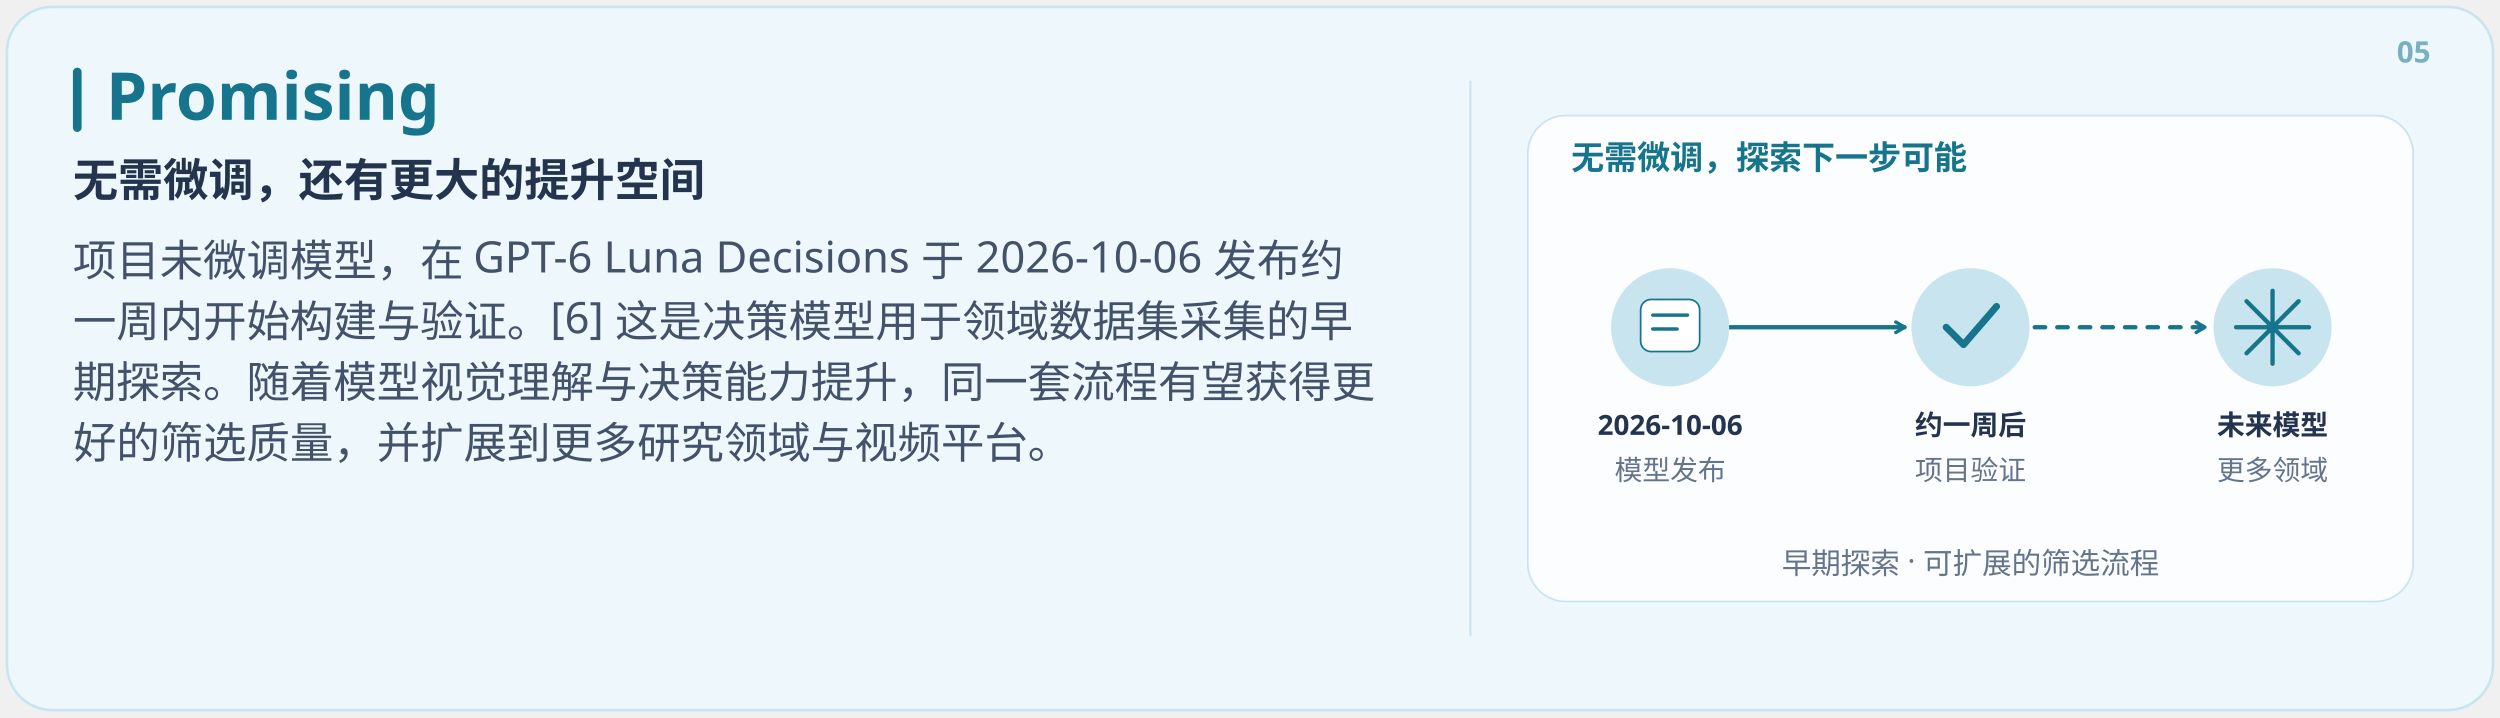
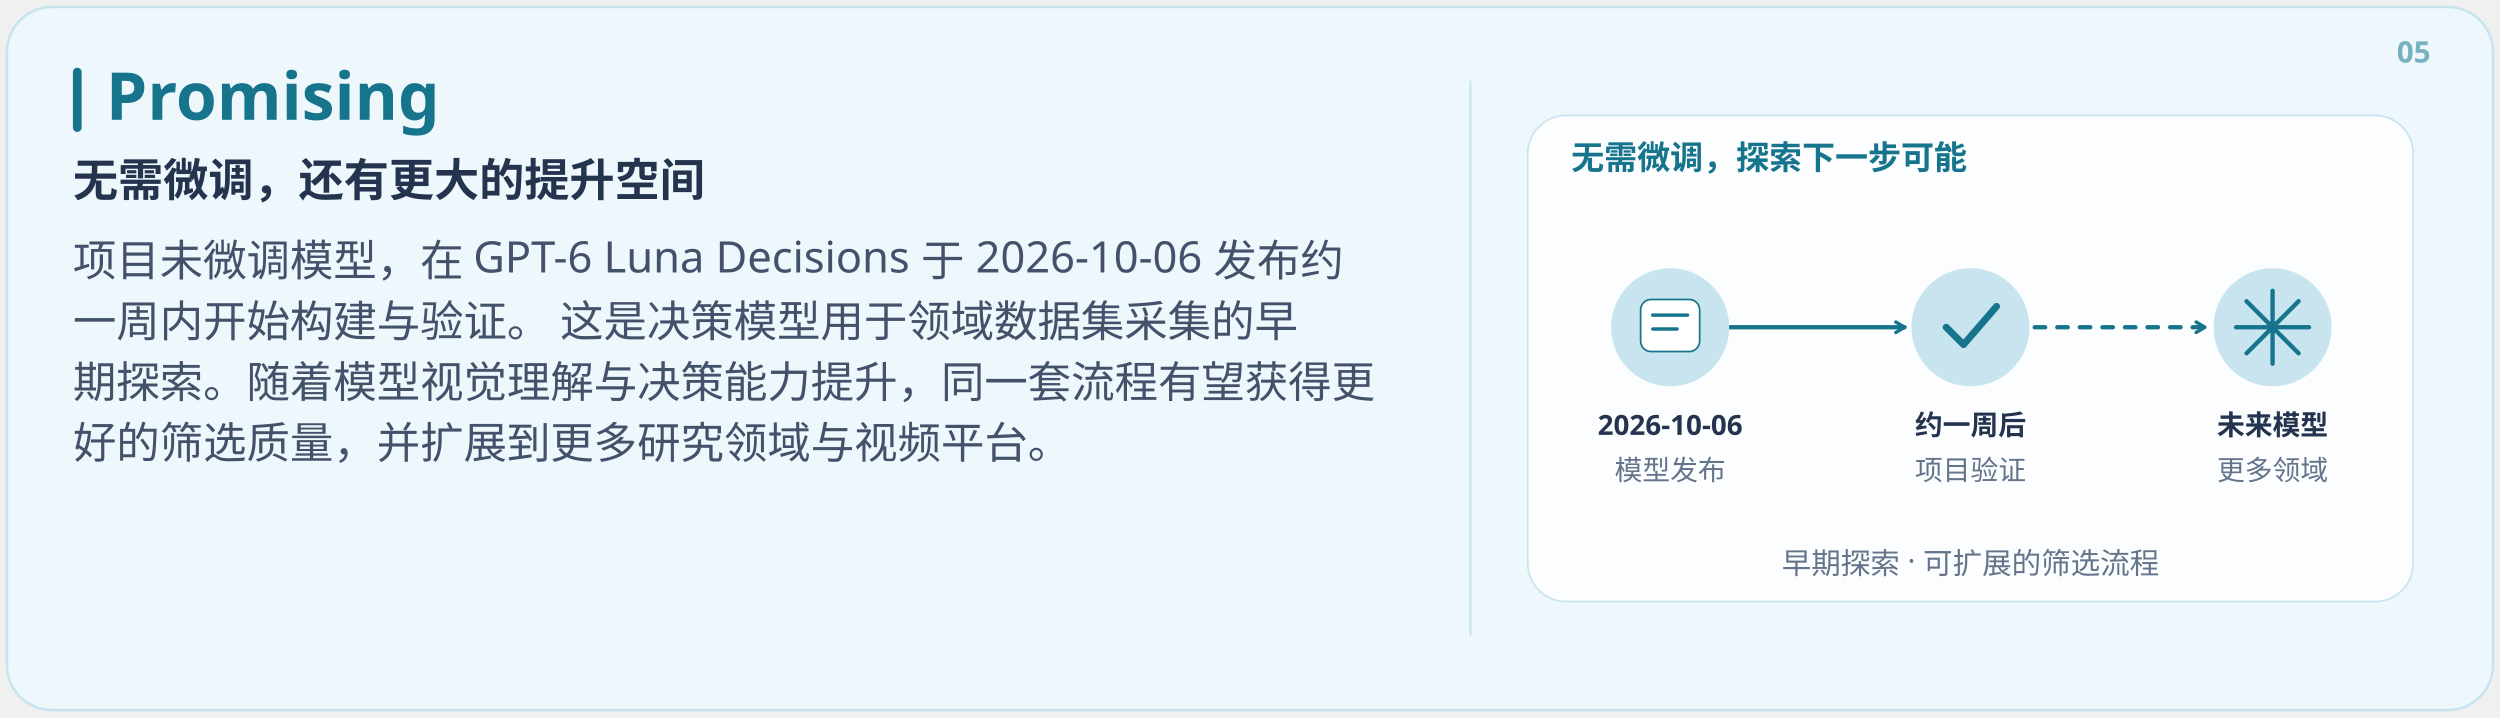
<svg xmlns="http://www.w3.org/2000/svg" width="1440" height="413" viewBox="0 0 1440 413" role="img" aria-labelledby="title description">
  <defs>
    <marker id="arrow" markerWidth="8" markerHeight="8" refX="6" refY="4" orient="auto-start-reverse" markerUnits="userSpaceOnUse">
      <path d="M1 1L6 4L1 7" fill="none" stroke="context-stroke" stroke-width="2" stroke-linecap="round" stroke-linejoin="round" />
    </marker>
  </defs>
  <g font-family="Segoe UI, Microsoft YaHei, sans-serif">
    <g class="contribution" data-kind="Promising" transform="translate(4,4)">
      <rect x="0" y="0" width="1432" height="405" rx="26" fill="#eef8fc" stroke="#c8e4ef" stroke-width="1.5" />
      <g class="copy">
        <rect x="38" y="35" width="5" height="37" rx="2.5" fill="#16748c" stroke="none" />
        <text x="57" y="65" font-size="38" fill="#16748c" font-weight="700">Promising</text>
        <text x="38" y="109" font-size="26" fill="#24344e" font-weight="600">无需微调，还有更大的提升空间</text>
        <text x="38" y="155" font-size="25" fill="#43516a">项目未微调模型，在 GPT-6 Luna Decisions 于 2026-10-06 发布约</text>
-         <text x="38" y="190" font-size="25" fill="#43516a">一周内开始构建与验证。[6] 这是决策模型用于领域数据集采集的早</text>
+         <text x="38" y="190" font-size="25" fill="#43516a">一周内开始构建与验证。 这是决策模型用于领域数据集采集的早</text>
        <text x="38" y="225" font-size="25" fill="#43516a">期探索。随着模型视觉理解与决策能力提升，同一套流程有望获得更</text>
        <text x="38" y="260" font-size="25" fill="#43516a">好的筛选质量，并扩展到更多研究领域与视频平台。</text>
      </g>
      <text x="1396" y="32" font-size="17" fill="#16748c" opacity=".55" font-weight="600" text-anchor="end">05</text>
      <path d="M843 43V362" fill="none" stroke="#c8e4ef" stroke-width="1.2" stroke-linecap="round" stroke-linejoin="round" />
      <g class="artwork" transform="translate(876,62.5)">
        <rect x="0" y="0" width="510" height="280" rx="22" fill="#ffffff" stroke="#c8e4ef" fill-opacity=".76" />
        <text x="25" y="31" font-size="19" fill="#16748c" font-weight="600">无需微调，探索下一步可能</text>
        <path d="M116 122H217" fill="none" stroke="#16748c" stroke-width="2.5" stroke-linecap="round" stroke-linejoin="round" marker-end="url(#arrow)" />
        <path d="M292 122H390" fill="none" stroke="#16748c" stroke-width="2.5" stroke-linecap="round" stroke-linejoin="round" marker-end="url(#arrow)" stroke-dasharray="6 7" />
        <circle cx="82" cy="122" r="34" fill="#c8e4ef" />
        <circle cx="255" cy="122" r="34" fill="#c8e4ef" />
        <circle cx="429" cy="122" r="34" fill="#c8e4ef" />
        <rect x="65" y="106" width="34" height="30" rx="6" fill="#ffffff" stroke="#16748c" />
        <path d="M72 115H92M72 123H86" fill="none" stroke="#16748c" stroke-width="2" stroke-linecap="round" stroke-linejoin="round" />
        <path d="M241 122L251 132L270 110" fill="none" stroke="#16748c" stroke-width="4" stroke-linecap="round" stroke-linejoin="round" />
        <path d="M429 101V143M408 122H450M414 107L444 137M414 137L444 107" fill="none" stroke="#16748c" stroke-width="2.5" stroke-linecap="round" stroke-linejoin="round" />
        <text x="82" y="184" font-size="16" fill="#24344e" font-weight="600" text-anchor="middle">2026-10-06</text>
        <text x="255" y="184" font-size="16" fill="#24344e" font-weight="600" text-anchor="middle">约一周后</text>
        <text x="429" y="184" font-size="16" fill="#24344e" font-weight="600" text-anchor="middle">未来模型</text>
        <text x="82" y="210" font-size="16" fill="#64748b" text-anchor="middle">模型发布</text>
        <text x="255" y="210" font-size="16" fill="#64748b" text-anchor="middle">项目验证</text>
        <text x="429" y="210" font-size="16" fill="#64748b" text-anchor="middle">更多领域</text>
        <text x="255" y="264" font-size="17" fill="#64748b" text-anchor="middle">早期探索 · 可扩展的筛选流程</text>
      </g>
    </g>
  </g>
</svg>
